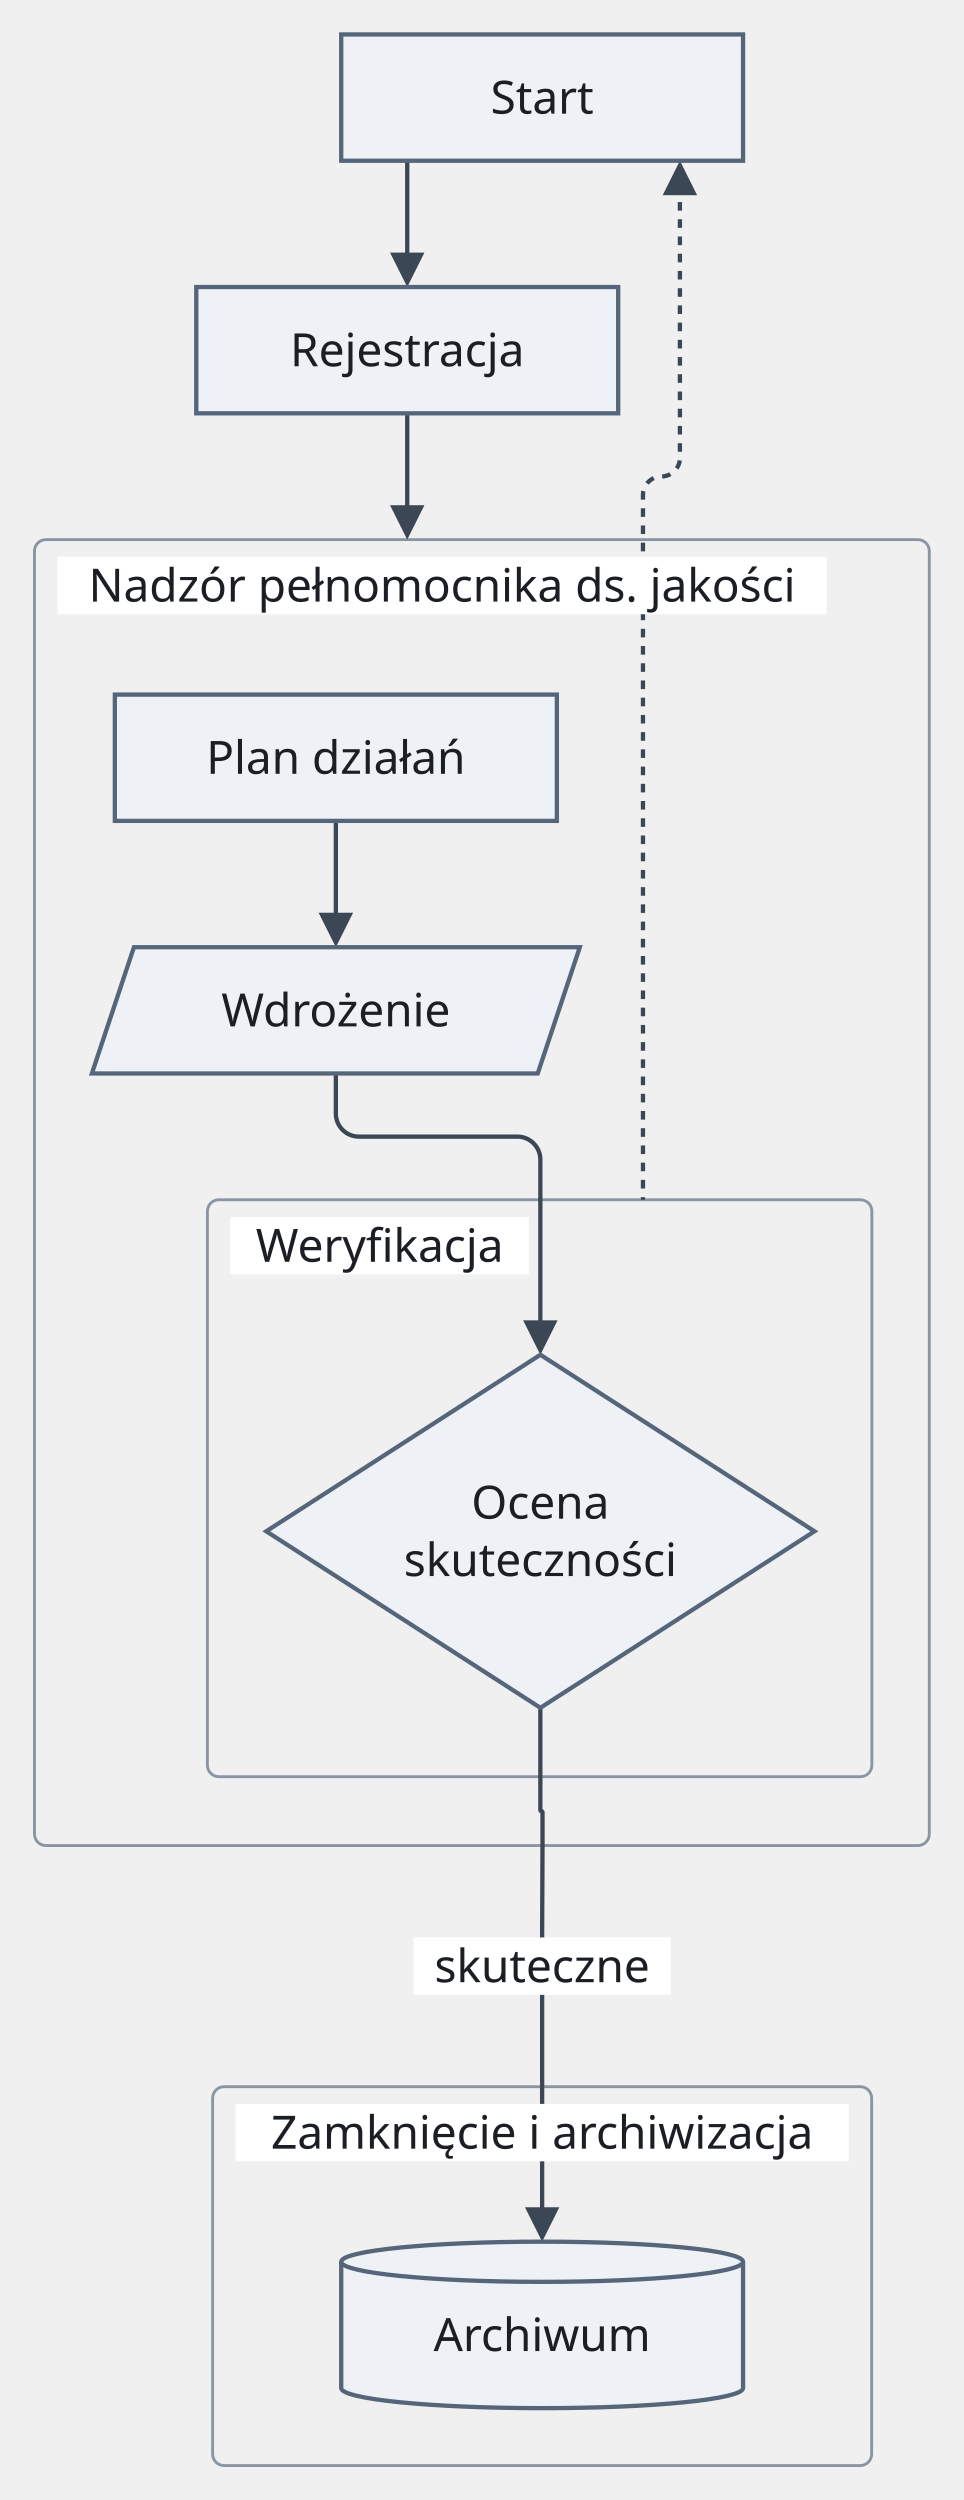
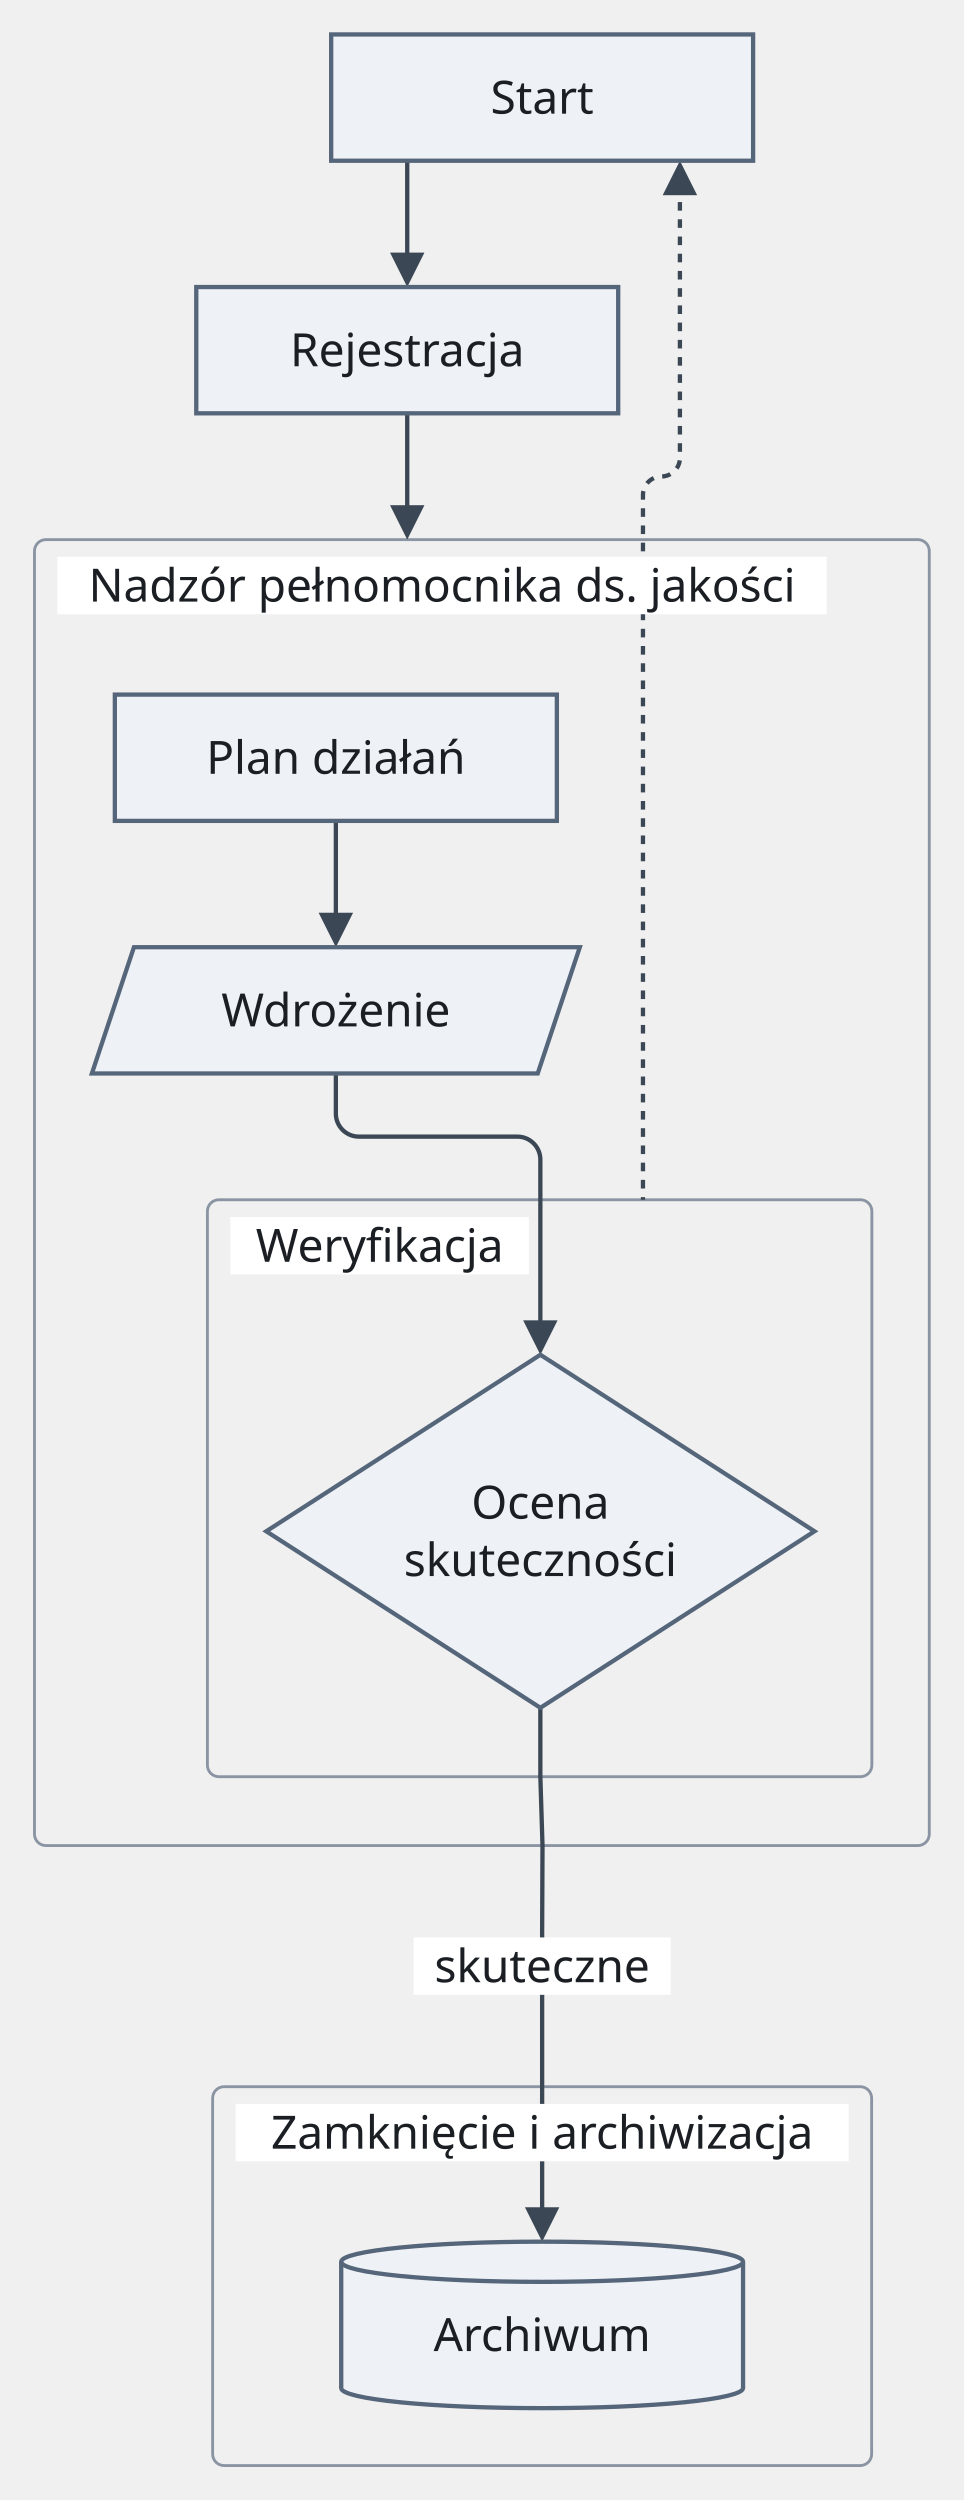
<svg xmlns="http://www.w3.org/2000/svg" version="1.1" width="335.75" height="871" viewBox="-11.88 -12 335.75 871" role="img" font-family="Recursive, sans-serif" font-size="16">
  <rect class="cluster" x="0.13" y="176" width="311.75" height="455" rx="4" fill="none" stroke="#8a94a3" stroke-width="1" />
  <rect class="cluster" x="60.38" y="406" width="231.5" height="201" rx="4" fill="none" stroke="#8a94a3" stroke-width="1" />
  <rect class="cluster" x="62.2" y="715" width="229.6" height="132" rx="4" fill="none" stroke="#8a94a3" stroke-width="1" />
  <path class="edge" d="M105.13 274 L105.13 309.6" fill="none" stroke="#3b4754" stroke-width="1.5" />
  <path class="edge" d="M105.13 362 L105.13 376 C105.13 380.4 108.73 384 113.13 384 L168.38 384 C172.78 384 176.38 387.6 176.38 392 L176.38 406 L176.38 436 L176.38 451.6" fill="none" stroke="#3b4754" stroke-width="1.5" />
  <path class="edge" d="M130 44 L130 79.6" fill="none" stroke="#3b4754" stroke-width="1.5" />
  <path class="edge" d="M130 132 L130 167.6" fill="none" stroke="#3b4754" stroke-width="1.5" />
-   <path class="edge" d="M176.38 583 L176.38 607 L176.38 618.63 C176.38 618.83 176.54 619 176.75 619 L176.75 619 C176.96 619 177.13 619.17 177.13 619.38 L177.13 631 L177 661 L177 685 L177 715 L177 745 L177 760.6" fill="none" stroke="#3b4754" stroke-width="1.5" />
+   <path class="edge" d="M176.38 583 L176.38 607 L177.13 631 L177 661 L177 685 L177 715 L177 745 L177 760.6" fill="none" stroke="#3b4754" stroke-width="1.5" />
  <path class="edge" d="M225 52.4 L225 88 L225 132 L225 147.56 C225 151.1 222.1 154 218.56 154 L218.56 154 C215.02 154 212.13 156.9 212.13 160.44 L212.13 176 L212.13 206 L212.13 230 L212.13 274 L212.13 318 L212.13 362 L212.13 406" fill="none" stroke="#3b4754" stroke-width="1.5" stroke-dasharray="3 3" />
  <rect class="cluster-title-background" x="8.13" y="182" width="268" height="20" fill="#ffffff" />
  <rect class="cluster-title-background" x="68.38" y="412" width="104" height="20" fill="#ffffff" />
  <rect class="cluster-title-background" x="70.2" y="721" width="213.6" height="20" fill="#ffffff" />
  <rect class="edge-label-background" x="132.2" y="663" width="89.6" height="20" fill="#ffffff" />
  <polygon class="arrowhead" points="105.13,318 99.13,306 111.13,306" fill="#3b4754" />
  <polygon class="arrowhead" points="176.38,460 170.38,448 182.38,448" fill="#3b4754" />
  <polygon class="arrowhead" points="130,88 124,76 136,76" fill="#3b4754" />
  <polygon class="arrowhead" points="130,176 124,164 136,164" fill="#3b4754" />
  <polygon class="arrowhead" points="177,769 171,757 183,757" fill="#3b4754" />
  <polygon class="arrowhead" points="225,44 231,56 219,56" fill="#3b4754" />
-   <rect class="node" x="107" y="0" width="140" height="44" fill="#eef2f7" stroke="#55657a" stroke-width="1.5" />
+   <rect class="node" x="103.5" y="0" width="147" height="44" fill="#eef2f7" stroke="#55657a" stroke-width="1.5" />
  <rect class="node" x="56.5" y="88" width="147" height="44" fill="#eef2f7" stroke="#55657a" stroke-width="1.5" />
  <rect class="node" x="28.13" y="230" width="154" height="44" fill="#eef2f7" stroke="#55657a" stroke-width="1.5" />
  <polygon class="node" points="34.79,318 190.13,318 175.46,362 20.13,362" fill="#eef2f7" stroke="#55657a" stroke-width="1.5" />
  <polygon class="node" points="176.38,460 271.88,521.5 176.38,583 80.88,521.5" fill="#eef2f7" stroke="#55657a" stroke-width="1.5" />
  <ellipse class="node-detail" cx="177" cy="820" rx="70" ry="7" fill="#eef2f7" stroke="#55657a" stroke-width="1.5" />
  <rect class="node" x="107" y="776" width="140" height="44" fill="#eef2f7" />
  <line class="node-detail" x1="107" y1="776" x2="107" y2="820" fill="none" stroke="#55657a" stroke-width="1.5" />
  <line class="node-detail" x1="247" y1="776" x2="247" y2="820" fill="none" stroke="#55657a" stroke-width="1.5" />
  <ellipse class="node-detail" cx="177" cy="776" rx="70" ry="7" fill="#eef2f7" stroke="#55657a" stroke-width="1.5" />
  <text class="node-label" x="177" y="27.6" text-anchor="middle" fill="#1b1f24">Start</text>
  <text class="node-label" x="130" y="115.6" text-anchor="middle" fill="#1b1f24">Rejestracja</text>
  <text class="cluster-title" x="142.13" y="197.6" text-anchor="middle" fill="#1b1f24">Nadzór pełnomocnika ds. jakości</text>
  <text class="node-label" x="105.13" y="257.6" text-anchor="middle" fill="#1b1f24">Plan działań</text>
  <text class="node-label" x="105.13" y="345.6" text-anchor="middle" fill="#1b1f24">Wdrożenie</text>
  <text class="cluster-title" x="120.38" y="427.6" text-anchor="middle" fill="#1b1f24">Weryfikacja</text>
  <text class="node-label" x="176.38" y="517.1" text-anchor="middle" fill="#1b1f24">Ocena</text>
  <text class="node-label" x="176.38" y="537.1" text-anchor="middle" fill="#1b1f24">skuteczności</text>
  <text class="cluster-title" x="177" y="736.6" text-anchor="middle" fill="#1b1f24">Zamknięcie i archiwizacja</text>
  <text class="node-label" x="177" y="807.1" text-anchor="middle" fill="#1b1f24">Archiwum</text>
  <text class="edge-label" x="177" y="678.6" text-anchor="middle" fill="#1b1f24">skuteczne</text>
</svg>
